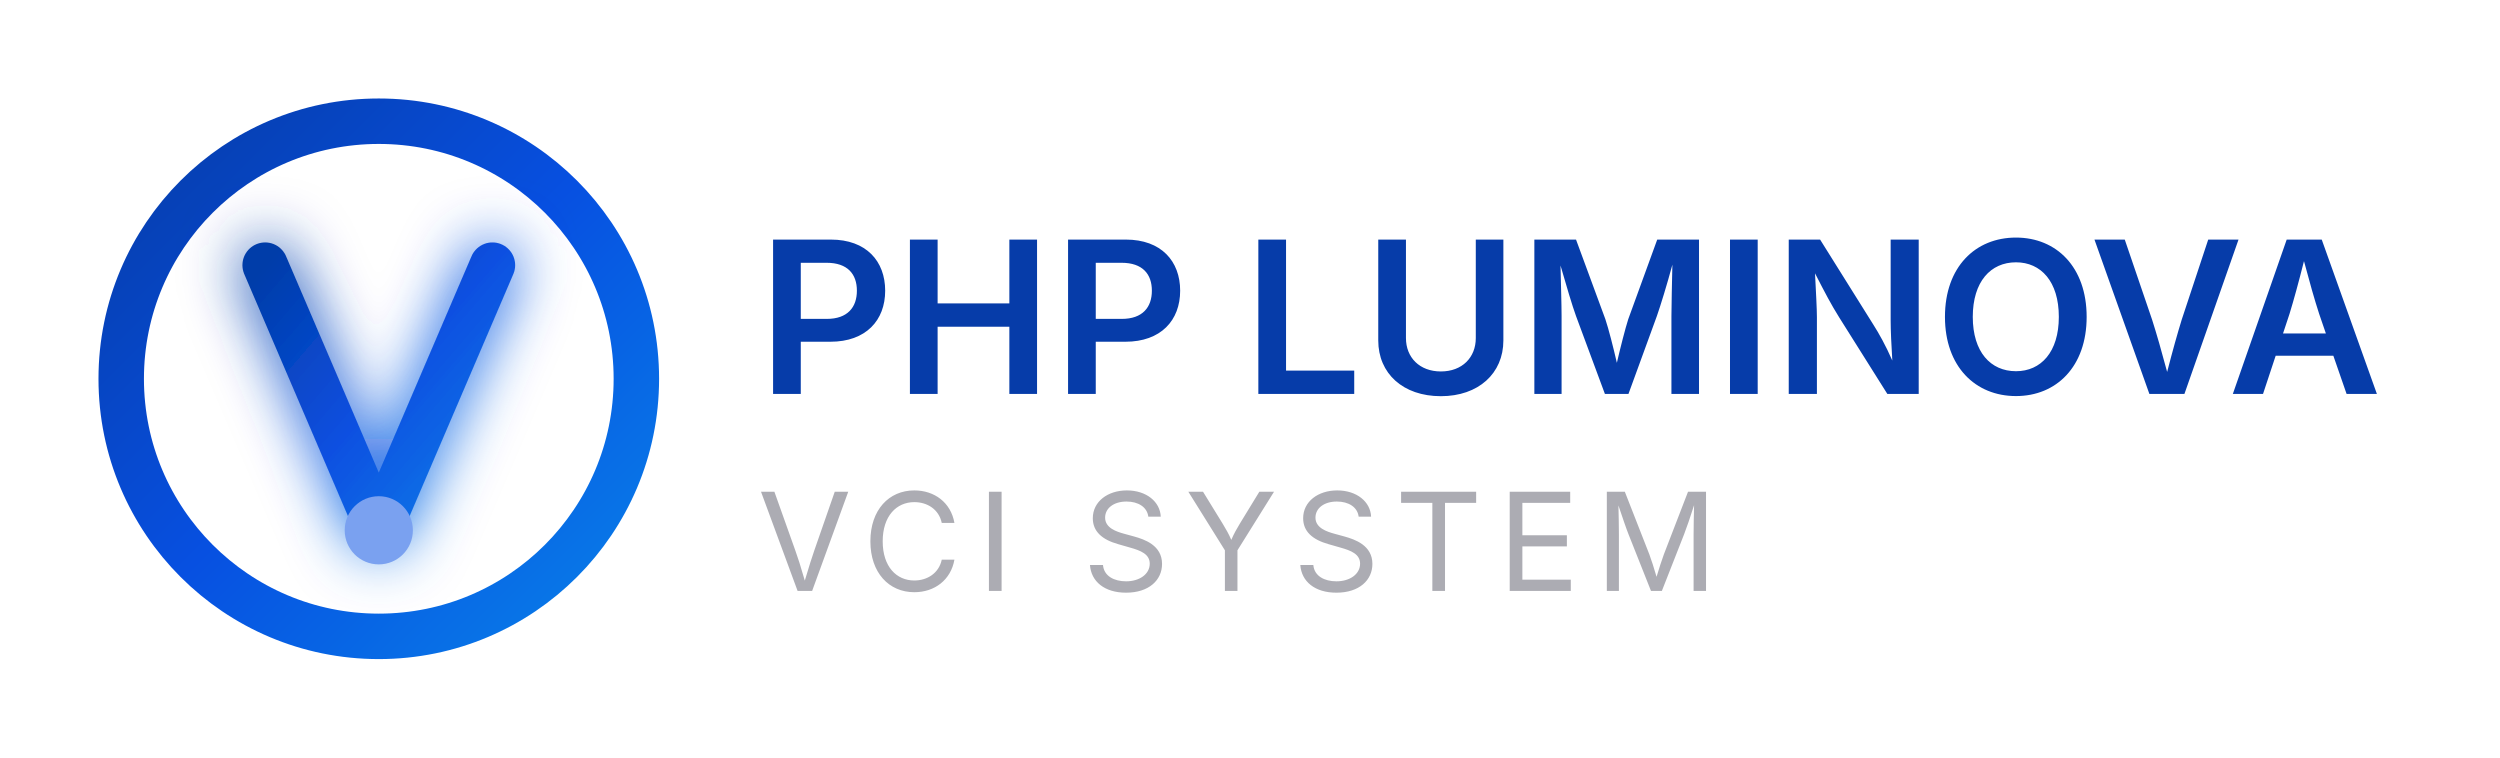
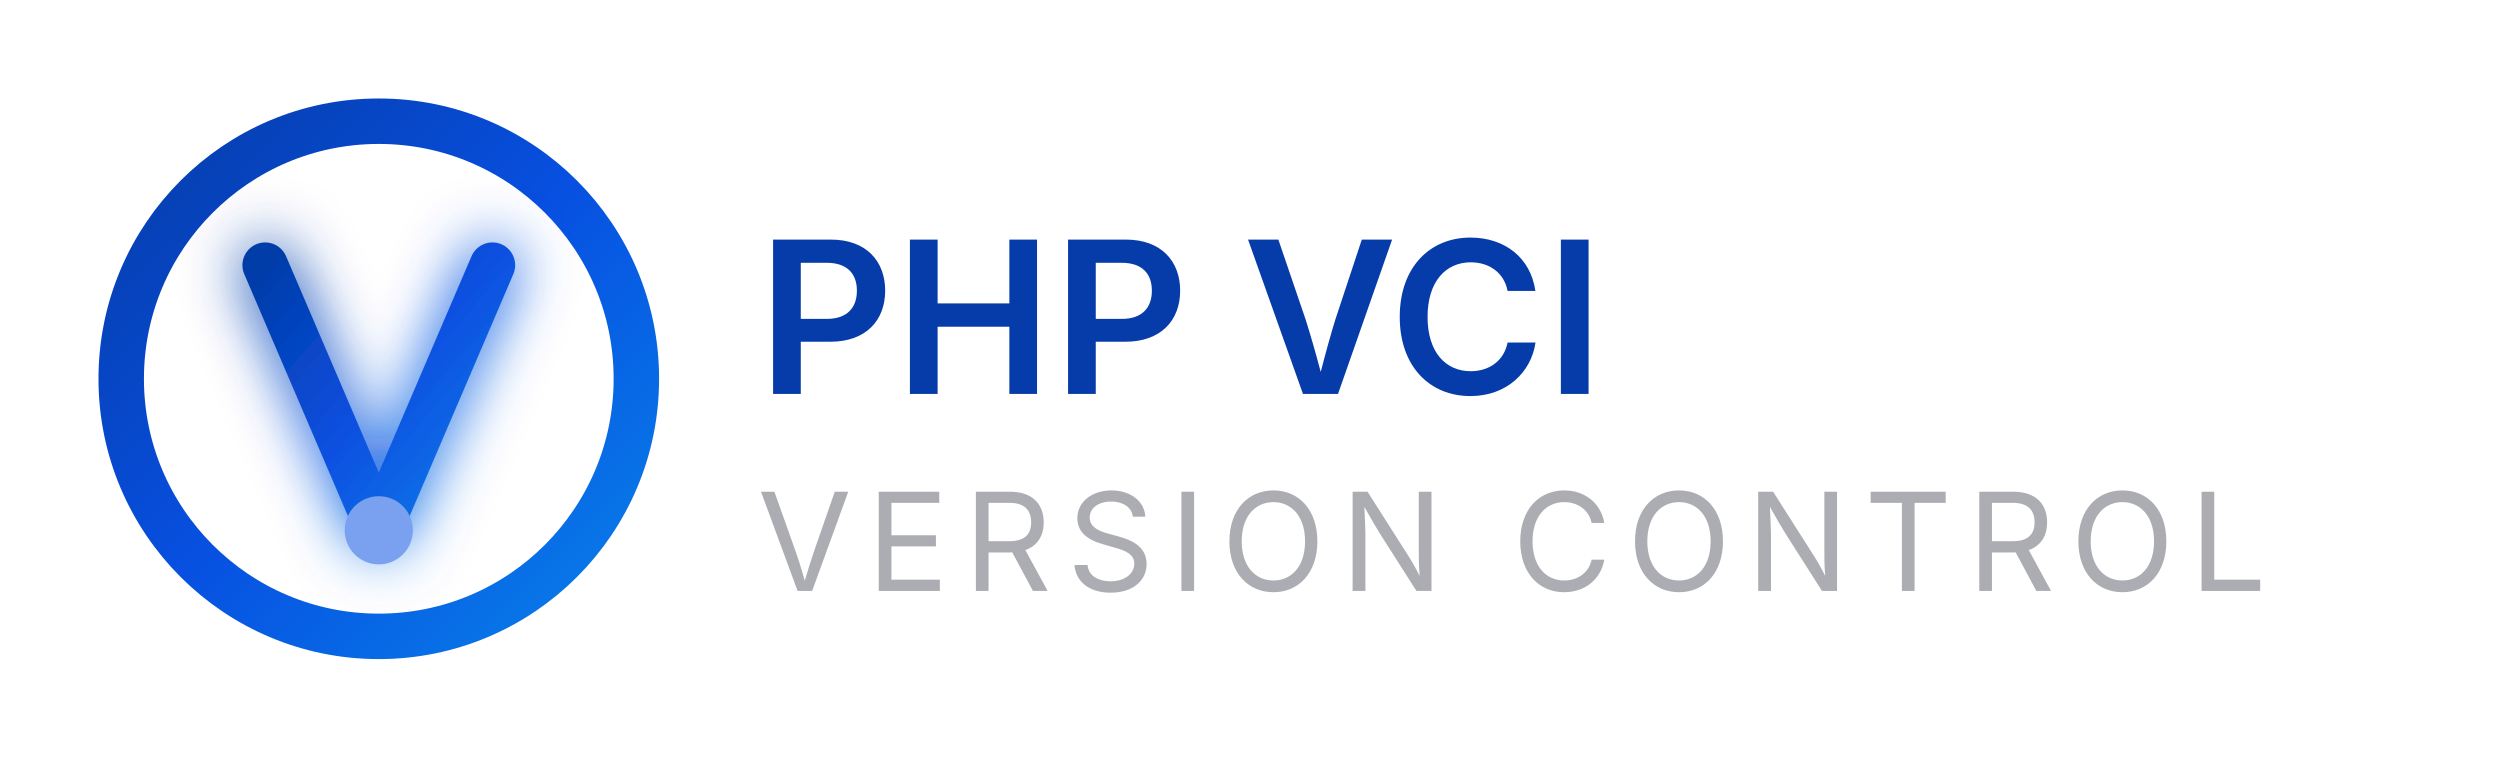
<svg xmlns="http://www.w3.org/2000/svg" viewBox="10 10 330 100">
  <defs>
    <linearGradient id="g" x1="0" y1="0" x2="1" y2="1">
      <stop offset="0%" stop-color="#063ca9" />
      <stop offset="50%" stop-color="#0750e1" />
      <stop offset="100%" stop-color="#0880e9" />
    </linearGradient>
    <filter id="glow" x="-50%" y="-50%" width="200%" height="200%">
      <feGaussianBlur stdDeviation="4" result="blur" />
      <feMerge>
        <feMergeNode in="blur" />
        <feMergeNode in="SourceGraphic" />
      </feMerge>
    </filter>
  </defs>
  <g transform="translate(20,20)">
    <circle cx="40" cy="40" r="34" fill="none" stroke="url(#g)" stroke-width="6" />
    <path d="M25 25 L40 60 L55 25" fill="none" stroke="url(#g)" stroke-width="6" stroke-linecap="round" stroke-linejoin="round" filter="url(#glow)" />
    <circle cx="40" cy="60" r="4.5" fill="#7aa1f0" />
  </g>
  <text x="110" y="62" font-family="Inter, Segoe UI, Arial, sans-serif" font-size="28" fill="#063ca9" font-weight="600">
-           PHP LUMINOVA
+           PHP VCI
      </text>
  <text x="110" y="88" font-family="Inter, Segoe UI, Arial, sans-serif" font-size="18" fill="#acacb3" letter-spacing="2">
-           VCI SYSTEM
+           VERSION CONTROL
      </text>
</svg>
